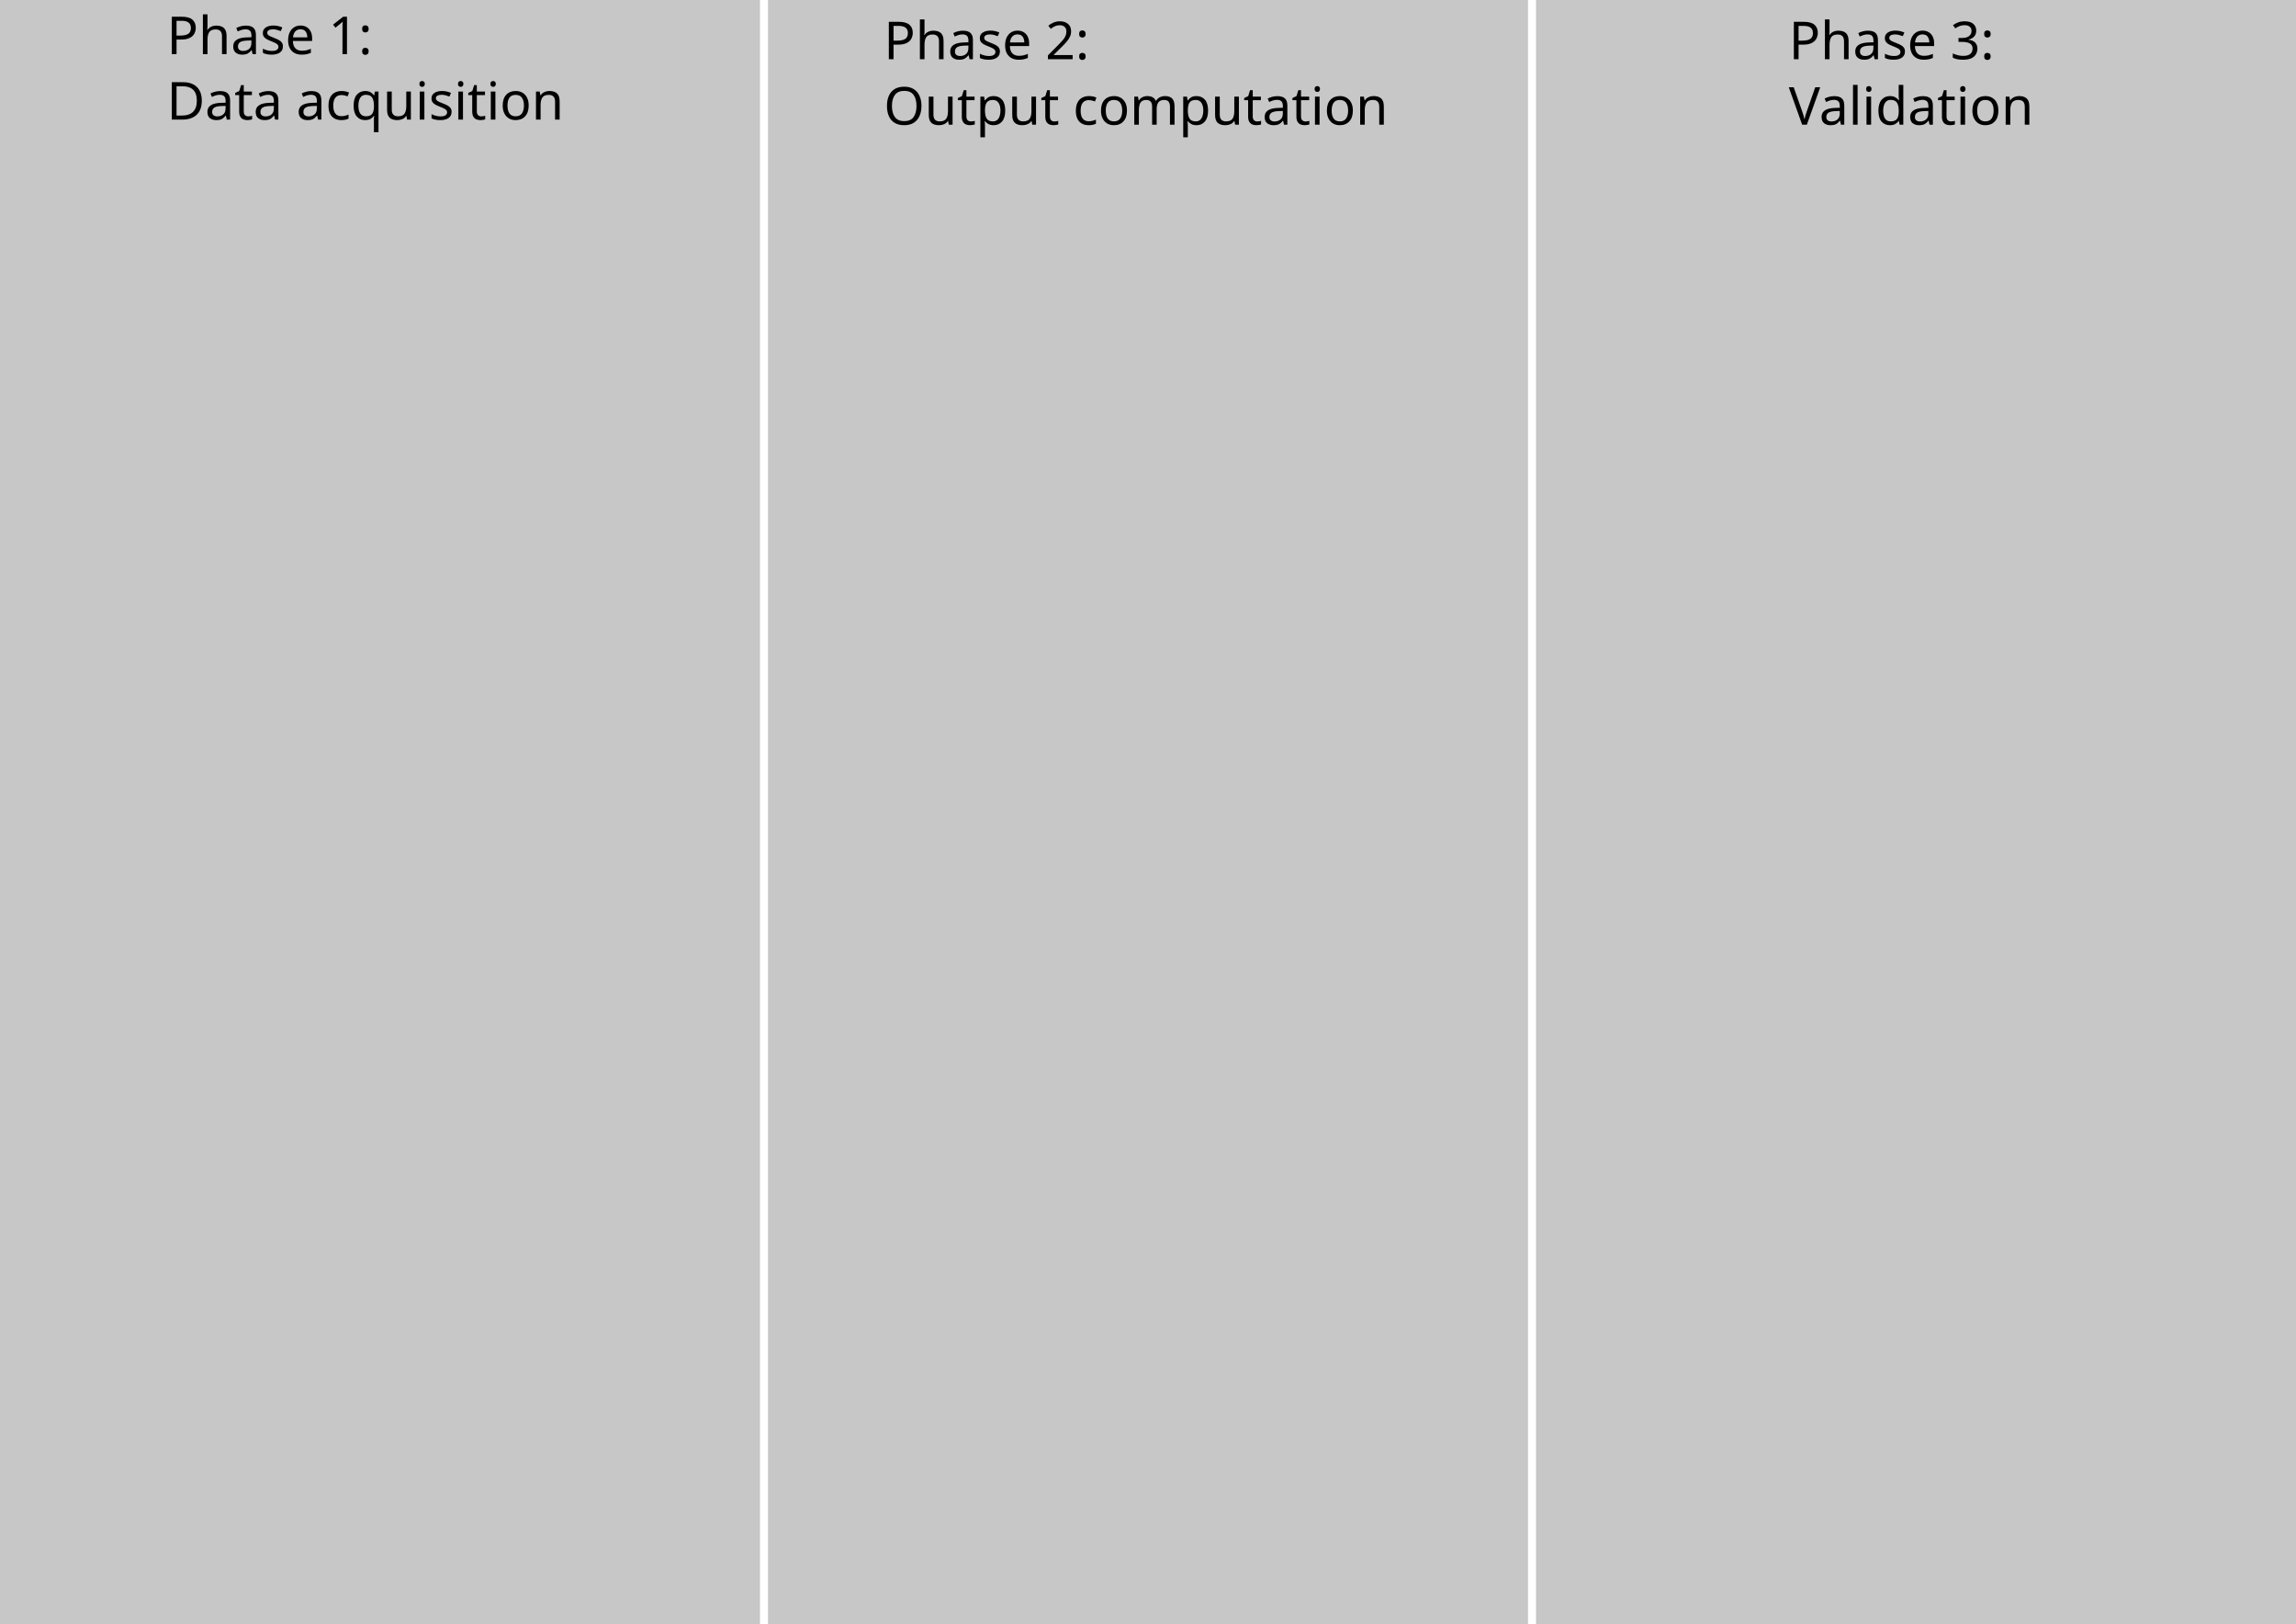
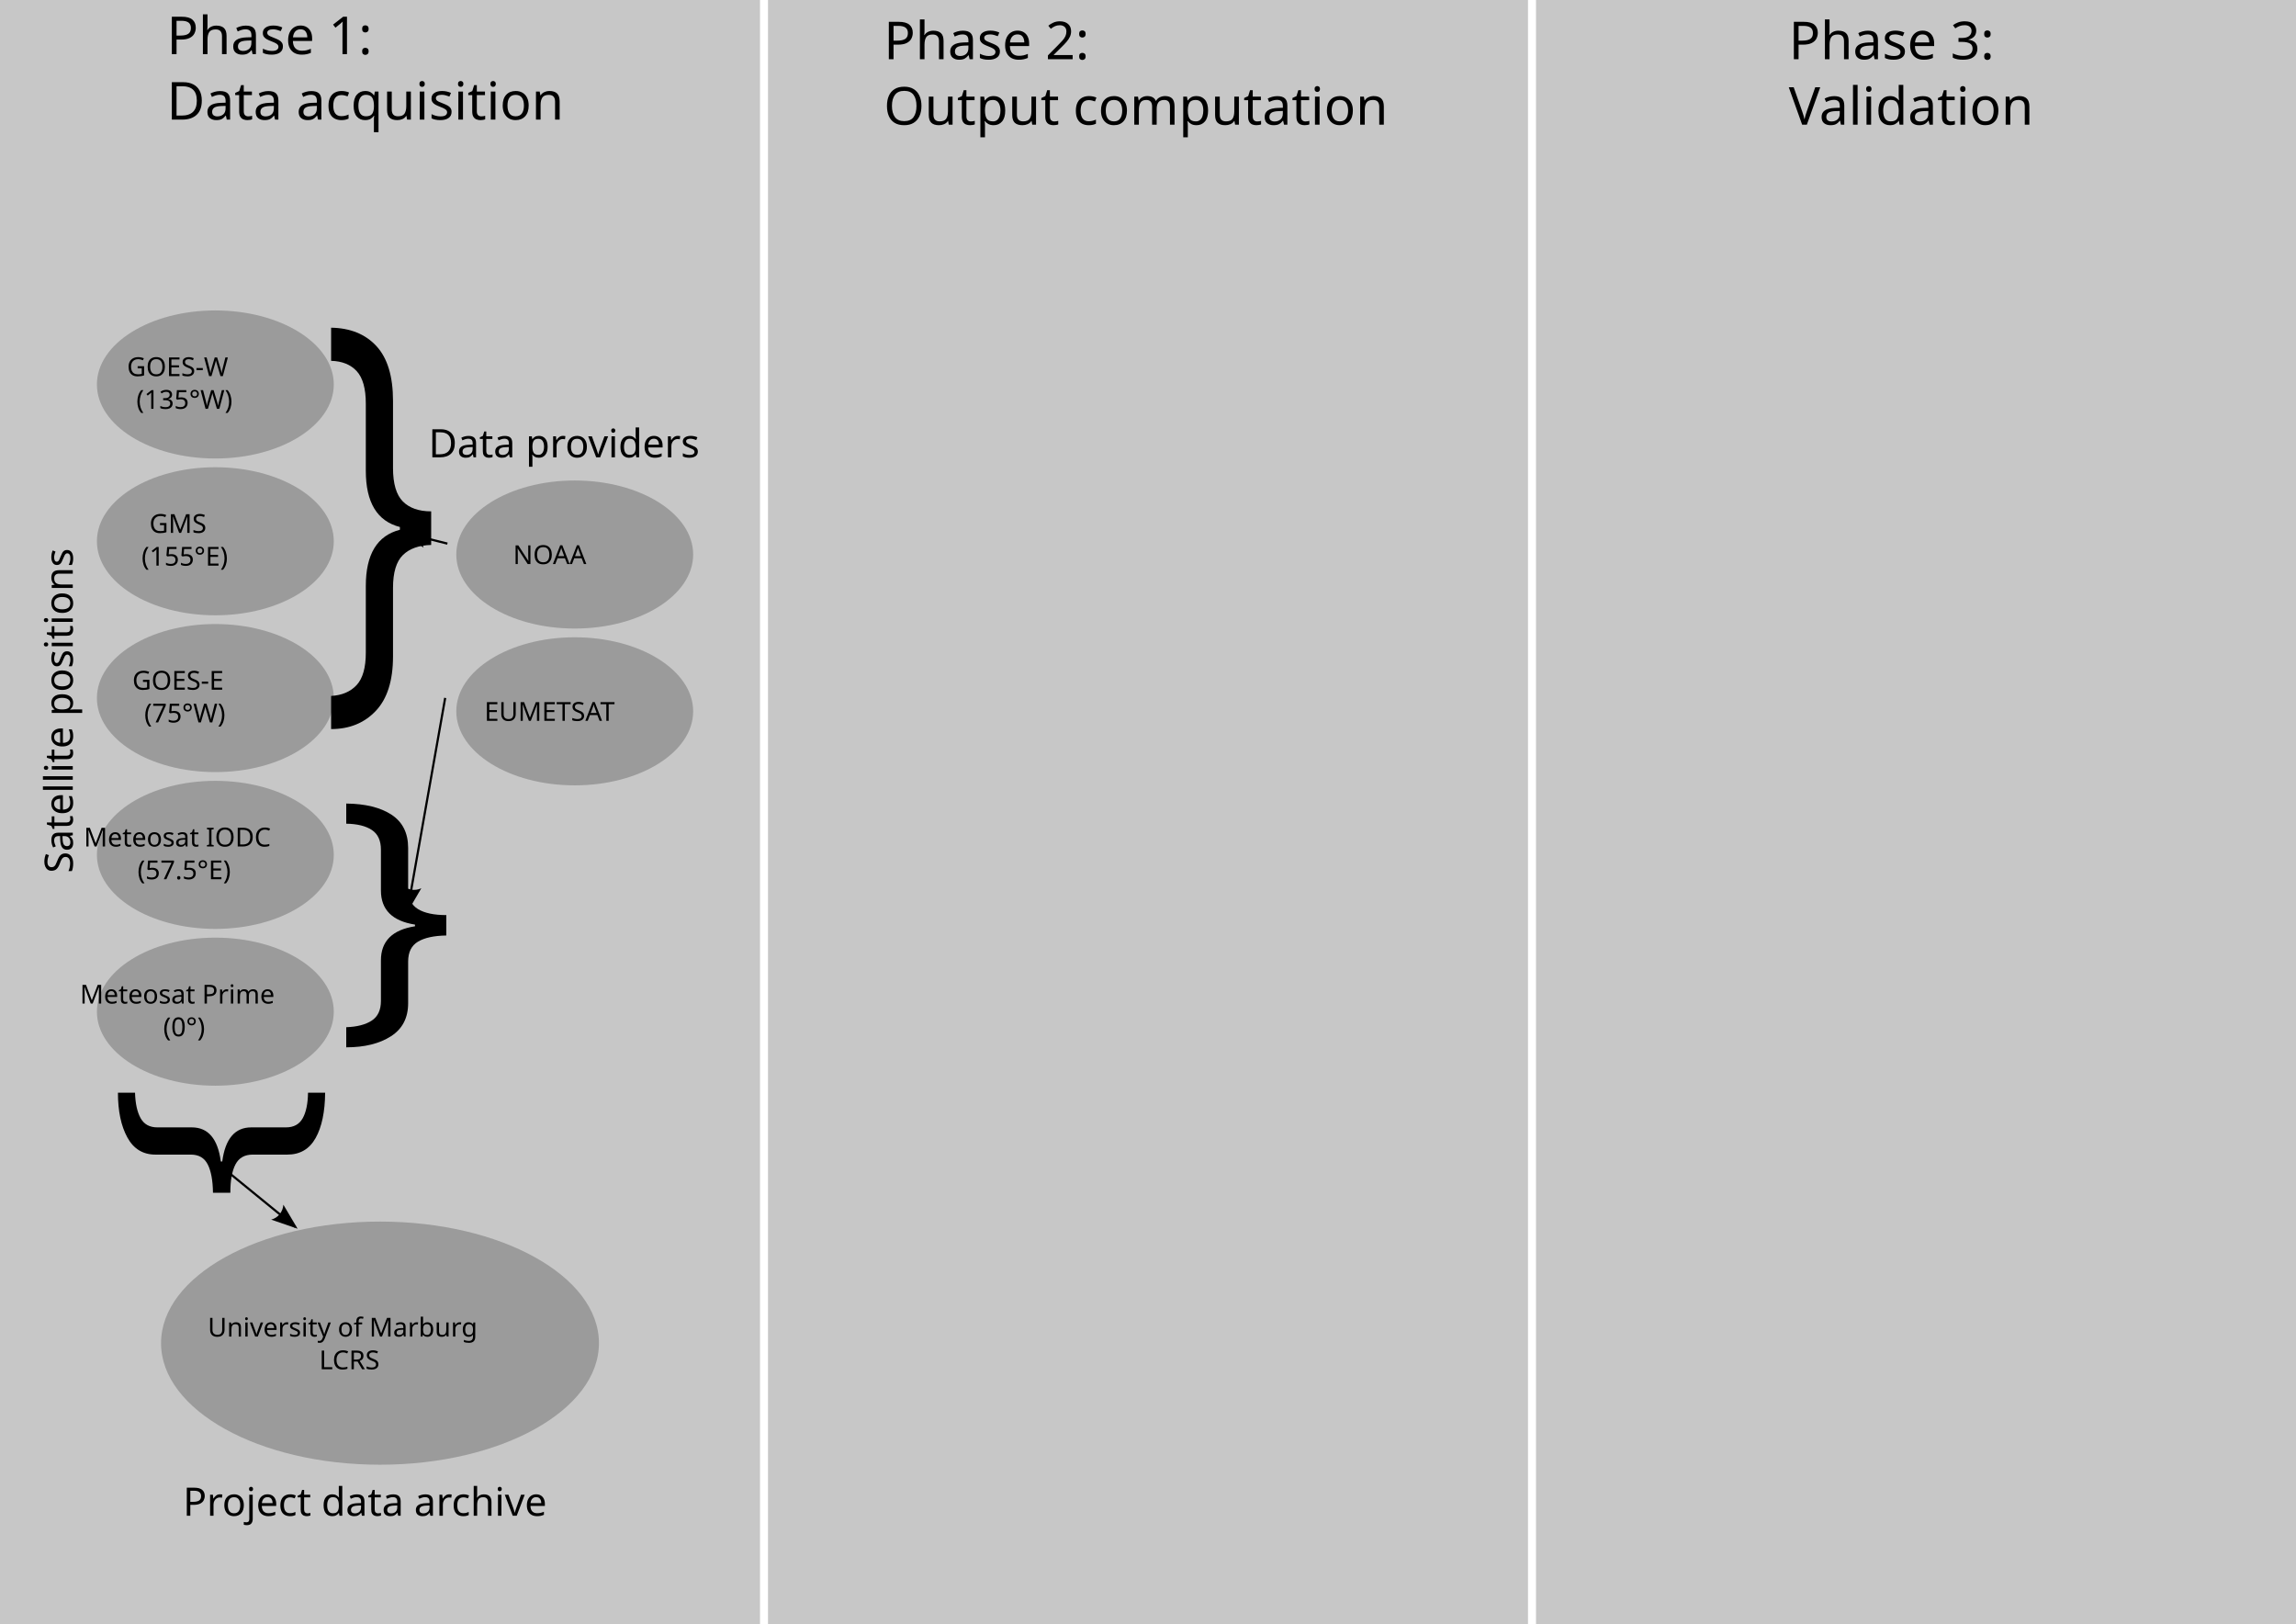
<svg xmlns="http://www.w3.org/2000/svg" width="1052.362" height="744.094" id="svg2" version="1.1">
-   <defs id="defs4" />
+   <defs id="defs4">
+     <marker orient="auto" refY="0.0" refX="0.0" id="Arrow2Lend" style="overflow:visible;">
+       <path id="path4576" style="font-size:12.0;fill-rule:evenodd;stroke-width:0.625;stroke-linejoin:round;" d="M 8.719,4.034 L -2.207,0.016 L 8.719,-4.002 C 6.973,-1.63 6.983,1.616 8.719,4.034 z " transform="scale(1.1) rotate(180) translate(1,0)" />
+     </marker>
+     <marker orient="auto" refY="0" refX="0" id="Arrow2Lend-2" style="overflow:visible">
+       <path id="path4576-2" style="font-size:12px;fill-rule:evenodd;stroke-width:0.625;stroke-linejoin:round" d="M 8.719,4.034 -2.207,0.016 8.719,-4.002 c -1.745,2.372 -1.735,5.617 -6e-7,8.035 z" transform="matrix(-1.1,0,0,-1.1,-1.1,0)" />
+     </marker>
+     <marker orient="auto" refY="0" refX="0" id="Arrow2Lend-6" style="overflow:visible">
+       <path id="path4576-29" style="font-size:12px;fill-rule:evenodd;stroke-width:0.625;stroke-linejoin:round" d="M 8.719,4.034 -2.207,0.016 8.719,-4.002 c -1.745,2.372 -1.735,5.617 -6e-7,8.035 z" transform="matrix(-1.1,0,0,-1.1,-1.1,0)" />
+     </marker>
+   </defs>
  <g id="layer1" transform="translate(0,-308.2677)">
    <rect style="opacity:0.219;fill:#000000;fill-rule:evenodd;stroke:#000000;stroke-width:0.946px;stroke-linecap:butt;stroke-linejoin:miter;stroke-opacity:1;fill-opacity:1" id="rect2985-3" width="347.398" height="743.532" x="352.485" y="308.549" />
    <rect style="opacity:0.219;fill:#000000;fill-rule:evenodd;stroke:#000000;stroke-width:0.946px;stroke-linecap:butt;stroke-linejoin:miter;stroke-opacity:1;fill-opacity:1" id="rect2985-3-0" width="347.398" height="743.542" x="704.496" y="308.544" />
    <rect style="opacity:0.219;fill:#000000;fill-rule:evenodd;stroke:#000000;stroke-width:0.946px;stroke-linecap:butt;stroke-linejoin:miter;stroke-opacity:1;fill-opacity:1" id="rect2985-3-8" width="347.398" height="743.532" x="0.473" y="308.549" />
    <text xml:space="preserve" style="font-size:24px;font-style:normal;font-variant:normal;font-weight:normal;font-stretch:normal;text-align:start;line-height:125%;letter-spacing:0px;word-spacing:0px;writing-mode:lr-tb;text-anchor:start;fill:#000000;fill-opacity:1;stroke:none;font-family:Sans;-inkscape-font-specification:Sans" x="76.432" y="333.079" id="text3830">
      <tspan id="tspan3832" x="76.432" y="333.079">Phase 1:</tspan>
      <tspan x="76.432" y="363.079" id="tspan3834">Data acquisition</tspan>
    </text>
    <text xml:space="preserve" style="font-size:24px;font-style:normal;font-variant:normal;font-weight:normal;font-stretch:normal;text-align:start;line-height:125%;letter-spacing:0px;word-spacing:0px;writing-mode:lr-tb;text-anchor:start;fill:#000000;fill-opacity:1;stroke:none;font-family:Sans;-inkscape-font-specification:Sans" x="405.065" y="335.405" id="text3830-4">
      <tspan id="tspan3832-2" x="405.065" y="335.405">Phase 2:</tspan>
      <tspan x="405.065" y="365.405" id="tspan3834-1">Output computation</tspan>
    </text>
    <text xml:space="preserve" style="font-size:24px;font-style:normal;font-variant:normal;font-weight:normal;font-stretch:normal;text-align:start;line-height:125%;letter-spacing:0px;word-spacing:0px;writing-mode:lr-tb;text-anchor:start;fill:#000000;fill-opacity:1;stroke:none;font-family:Sans;-inkscape-font-specification:Sans" x="819.883" y="335.405" id="text3830-8">
      <tspan id="tspan3832-0" x="819.883" y="335.405">Phase 3:</tspan>
      <tspan x="819.883" y="365.405" id="tspan3834-2">Validation</tspan>
    </text>
+     <text xml:space="preserve" style="font-size:40px;font-style:normal;font-weight:normal;line-height:125%;letter-spacing:0px;word-spacing:0px;fill:#000000;fill-opacity:1;stroke:none;font-family:Sans" x="-53.571" y="116.952" id="text4162" transform="translate(0,308.2677)">
+       <tspan id="tspan4164" x="-53.571" y="116.952" />
+     </text>
+     <text xml:space="preserve" style="font-size:18px;font-style:normal;font-variant:normal;font-weight:normal;font-stretch:normal;text-align:start;line-height:125%;letter-spacing:0px;word-spacing:0px;writing-mode:lr-tb;text-anchor:start;fill:#000000;fill-opacity:1;stroke:none;font-family:Sans;-inkscape-font-specification:Sans" x="-708.39" y="33.355" id="text3830-81" transform="matrix(0,-1,1,0,0,0)">
+       <tspan id="tspan3924" x="-708.39" y="33.355">Satellite positions</tspan>
+     </text>
+     <g id="g6191">
+       <g transform="translate(-47.65986,-70.20055)" id="g4079">
+         <path style="opacity:0.219;fill:#000000;fill-opacity:1" id="path3894" d="m 287.143,166.237 c 0,30.376 -47.969,55 -107.143,55 -59.173,0 -107.143,-24.624 -107.143,-55 0,-30.376 47.969,-55 107.143,-55 59.173,0 107.143,24.624 107.143,55 z" transform="matrix(0.5066667,0,0,0.6168831,55.16315,523.9664)" />
+         <text xml:space="preserve" style="font-size:12px;font-style:normal;font-variant:normal;font-weight:normal;font-stretch:normal;text-align:center;line-height:125%;letter-spacing:0px;word-spacing:0px;writing-mode:lr-tb;text-anchor:middle;fill:#000000;fill-opacity:1;stroke:none;font-family:Sans;-inkscape-font-specification:Sans" x="146.366" y="622.677" id="text3896">
+           <tspan id="tspan3898" x="146.366" y="622.677">GMS</tspan>
+           <tspan x="146.366" y="637.677" id="tspan4013">(155°E)</tspan>
+         </text>
+       </g>
+       <g transform="translate(-47.65986,-70.20055)" id="g4073">
+         <path style="opacity:0.219;fill:#000000;fill-opacity:1" id="path3894-1" d="m 287.143,166.237 c 0,30.376 -47.969,55 -107.143,55 -59.173,0 -107.143,-24.624 -107.143,-55 0,-30.376 47.969,-55 107.143,-55 59.173,0 107.143,24.624 107.143,55 z" transform="matrix(0.5066667,0,0,0.6168831,55.16315,452.1091)" />
+         <text xml:space="preserve" style="font-size:12px;font-style:normal;font-variant:normal;font-weight:normal;font-stretch:normal;text-align:center;line-height:125%;letter-spacing:0px;word-spacing:0px;writing-mode:lr-tb;text-anchor:middle;fill:#000000;fill-opacity:1;stroke:none;font-family:Sans;-inkscape-font-specification:Sans" x="146.22" y="550.82" id="text3896-3">
+           <tspan id="tspan3898-3" x="146.22" y="550.82">GOES-W</tspan>
+           <tspan x="146.22" y="565.82" id="tspan4015">(135°W)</tspan>
+         </text>
+       </g>
+       <g transform="translate(-47.65986,-70.20055)" id="g4085">
+         <path style="opacity:0.219;fill:#000000;fill-opacity:1" id="path3894-3" d="m 287.143,166.237 c 0,30.376 -47.969,55 -107.143,55 -59.173,0 -107.143,-24.624 -107.143,-55 0,-30.376 47.969,-55 107.143,-55 59.173,0 107.143,24.624 107.143,55 z" transform="matrix(0.5066667,0,0,0.6168831,55.16315,595.8236)" />
+         <text xml:space="preserve" style="font-size:12px;font-style:normal;font-variant:normal;font-weight:normal;font-stretch:normal;text-align:center;line-height:125%;letter-spacing:0px;word-spacing:0px;writing-mode:lr-tb;text-anchor:middle;fill:#000000;fill-opacity:1;stroke:none;font-family:Sans;-inkscape-font-specification:Sans" x="146.416" y="694.535" id="text3896-8">
+           <tspan id="tspan3898-6" x="146.416" y="694.535">GOES-E</tspan>
+           <tspan x="146.416" y="709.535" id="tspan4017">(75°W)</tspan>
+         </text>
+       </g>
+     </g>
+     <g id="g6179">
+       <g transform="translate(-47.65986,-70.20055)" id="g4097">
+         <path style="opacity:0.219;fill:#000000;fill-opacity:1" id="path3894-38" d="m 287.143,166.237 c 0,30.376 -47.969,55 -107.143,55 -59.173,0 -107.143,-24.624 -107.143,-55 0,-30.376 47.969,-55 107.143,-55 59.173,0 107.143,24.624 107.143,55 z" transform="matrix(0.5066667,0,0,0.6168831,55.16315,739.5381)" />
+         <text xml:space="preserve" style="font-size:12px;font-style:normal;font-variant:normal;font-weight:normal;font-stretch:normal;text-align:center;line-height:125%;letter-spacing:0px;word-spacing:0px;writing-mode:lr-tb;text-anchor:middle;fill:#000000;fill-opacity:1;stroke:none;font-family:Sans;-inkscape-font-specification:Sans" x="146.094" y="838.355" id="text3896-5">
+           <tspan id="tspan3898-4" x="146.094" y="838.355">Meteosat Prime</tspan>
+           <tspan x="146.094" y="853.355" id="tspan4019">(0°)</tspan>
+         </text>
+       </g>
+       <g transform="translate(-47.65986,-70.20055)" id="g4091">
+         <path style="opacity:0.219;fill:#000000;fill-opacity:1" id="path3894-39" d="m 287.143,166.237 c 0,30.376 -47.969,55 -107.143,55 -59.173,0 -107.143,-24.624 -107.143,-55 0,-30.376 47.969,-55 107.143,-55 59.173,0 107.143,24.624 107.143,55 z" transform="matrix(0.5066667,0,0,0.6168831,55.16315,667.6809)" />
+         <text xml:space="preserve" style="font-size:12px;font-style:normal;font-variant:normal;font-weight:normal;font-stretch:normal;text-align:center;line-height:125%;letter-spacing:0px;word-spacing:0px;writing-mode:lr-tb;text-anchor:middle;fill:#000000;fill-opacity:1;stroke:none;font-family:Sans;-inkscape-font-specification:Sans" x="146.105" y="766.392" id="text3896-59">
+           <tspan id="tspan3898-31" x="146.105" y="766.392">Meteosat IODC</tspan>
+           <tspan x="146.105" y="781.392" id="tspan4021">(57.5°E)</tspan>
+         </text>
+       </g>
+     </g>
+     <text xml:space="preserve" style="font-size:18px;font-style:normal;font-variant:normal;font-weight:normal;font-stretch:normal;text-align:start;line-height:125%;letter-spacing:0px;word-spacing:0px;writing-mode:lr-tb;text-anchor:start;fill:#000000;fill-opacity:1;stroke:none;font-family:Sans;-inkscape-font-specification:Sans" x="196.416" y="517.848" id="text3830-81-0">
+       <tspan id="tspan3924-6" x="196.416" y="517.848">Data providers</tspan>
+     </text>
+     <g id="g4315" transform="translate(162.483,118.7385)">
+       <path transform="matrix(0.5066667,0,0,0.6168831,9.740642,412.9559)" d="m 287.143,166.237 c 0,30.376 -47.969,55 -107.143,55 -59.173,0 -107.143,-24.624 -107.143,-55 0,-30.376 47.969,-55 107.143,-55 59.173,0 107.143,24.624 107.143,55 z" id="path3894-9" style="opacity:0.219;fill:#000000;fill-opacity:1" />
+       <text id="text3896-7" y="519.873" x="100.337" style="font-size:12px;font-style:normal;font-variant:normal;font-weight:normal;font-stretch:normal;text-align:center;line-height:125%;letter-spacing:0px;word-spacing:0px;writing-mode:lr-tb;text-anchor:middle;fill:#000000;fill-opacity:1;stroke:none;font-family:Sans;-inkscape-font-specification:Sans" xml:space="preserve">
+         <tspan id="tspan4013-1" y="519.873" x="100.337">EUMETSAT</tspan>
+       </text>
+     </g>
+     <g id="g4310" transform="translate(162.483,118.7385)">
+       <path transform="matrix(0.5066667,0,0,0.6168831,9.740641,341.0987)" d="m 287.143,166.237 c 0,30.376 -47.969,55 -107.143,55 -59.173,0 -107.143,-24.624 -107.143,-55 0,-30.376 47.969,-55 107.143,-55 59.173,0 107.143,24.624 107.143,55 z" id="path3894-1-2" style="opacity:0.219;fill:#000000;fill-opacity:1" />
+       <text id="text3896-3-2" y="448.016" x="100.399" style="font-size:12px;font-style:normal;font-variant:normal;font-weight:normal;font-stretch:normal;text-align:center;line-height:125%;letter-spacing:0px;word-spacing:0px;writing-mode:lr-tb;text-anchor:middle;fill:#000000;fill-opacity:1;stroke:none;font-family:Sans;-inkscape-font-specification:Sans" xml:space="preserve">
+         <tspan id="tspan4015-8" y="448.016" x="100.399">NOAA</tspan>
+       </text>
+     </g>
+     <g id="g4444" transform="translate(40.95772,0)">
+       <g transform="translate(-45,-53.57143)" id="g4438">
+         <path style="opacity:0.219;fill:#000000;fill-opacity:1" id="path4332" d="m 278.571,669.094 c 0,30.77 -44.931,55.714 -100.357,55.714 -55.426,0 -100.357,-24.944 -100.357,-55.714 0,-30.77 44.931,-55.714 100.357,-55.714 55.426,0 100.357,24.944 100.357,55.714 z" transform="translate(0,308.2677)" />
+         <text xml:space="preserve" style="font-size:12px;font-style:normal;font-variant:normal;font-weight:normal;font-stretch:normal;text-align:center;line-height:125%;letter-spacing:0px;word-spacing:0px;writing-mode:lr-tb;text-anchor:middle;fill:#000000;fill-opacity:1;stroke:none;font-family:Sans;-inkscape-font-specification:Sans" x="178.238" y="974.336" id="text3896-7-3">
+           <tspan x="178.238" y="974.336" id="tspan4013-1-6">University of Marburg</tspan>
+           <tspan x="178.238" y="989.336" id="tspan4436">LCRS</tspan>
+         </text>
+       </g>
+       <text id="text3830-81-0-2" y="1002.895" x="42.915" style="font-size:18px;font-style:normal;font-variant:normal;font-weight:normal;font-stretch:normal;text-align:start;line-height:125%;letter-spacing:0px;word-spacing:0px;writing-mode:lr-tb;text-anchor:start;fill:#000000;fill-opacity:1;stroke:none;font-family:Sans;-inkscape-font-specification:Sans" xml:space="preserve">
+         <tspan y="1002.895" x="42.915" id="tspan3924-6-3">Project data archive</tspan>
+       </text>
+     </g>
+     <text xml:space="preserve" style="font-size:173.872px;font-style:normal;font-variant:normal;font-weight:300;font-stretch:normal;text-align:start;line-height:125%;letter-spacing:0px;word-spacing:0px;writing-mode:lr-tb;text-anchor:start;fill:#000000;fill-opacity:1;stroke:none;font-family:Antykwa Poltawskiego Light;-inkscape-font-specification:'Antykwa Poltawskiego Light, Light'" x="178.563" y="502.007" id="text6133" transform="scale(0.8242436,1.213234)">
+       <tspan id="tspan6135" x="178.563" y="502.007">}</tspan>
+     </text>
+     <text xml:space="preserve" style="font-size:135.501px;font-style:normal;font-variant:normal;font-weight:300;font-stretch:normal;text-align:start;line-height:125%;letter-spacing:0px;word-spacing:0px;writing-mode:lr-tb;text-anchor:start;fill:#000000;fill-opacity:1;stroke:none;font-family:Antykwa Poltawskiego Light;-inkscape-font-specification:'Antykwa Poltawskiego Light, Light'" x="145.705" y="812.262" id="text6133-2" transform="scale(1.057651,0.945491)">
+       <tspan id="tspan6135-3" x="145.705" y="812.262">}</tspan>
+     </text>
+     <text xml:space="preserve" style="font-size:124.94px;font-style:normal;font-variant:normal;font-weight:300;font-stretch:normal;text-align:start;line-height:125%;letter-spacing:0px;word-spacing:0px;writing-mode:lr-tb;text-anchor:start;fill:#000000;fill-opacity:1;stroke:none;font-family:Antykwa Poltawskiego Light;-inkscape-font-specification:'Antykwa Poltawskiego Light, Light'" x="701.297" y="-81.738" id="text6133-2-0" transform="matrix(0,1.147056,-0.8717973,0,0,0)">
+       <tspan id="tspan6135-3-7" x="701.297" y="-81.738">}</tspan>
+     </text>
+     <path style="fill:none;stroke:#000000;stroke-width:1px;stroke-linecap:butt;stroke-linejoin:miter;stroke-opacity:1;marker-end:url(#Arrow2Lend);display:inline" d="m 205.061,557.387 -20.203,-5.051" id="path6400" />
+     <path style="fill:none;stroke:#000000;stroke-width:1px;stroke-linecap:butt;stroke-linejoin:miter;stroke-opacity:1;marker-end:url(#Arrow2Lend);display:inline" d="m 204.051,628.098 -17.173,96.975" id="path6400-5" />
+     <path style="fill:none;stroke:#000000;stroke-width:1px;stroke-linecap:butt;stroke-linejoin:miter;stroke-opacity:1;marker-end:url(#Arrow2Lend);display:inline" d="m 96.975,839.22 38.386,31.315" id="path6400-5-5" />
  </g>
</svg>
